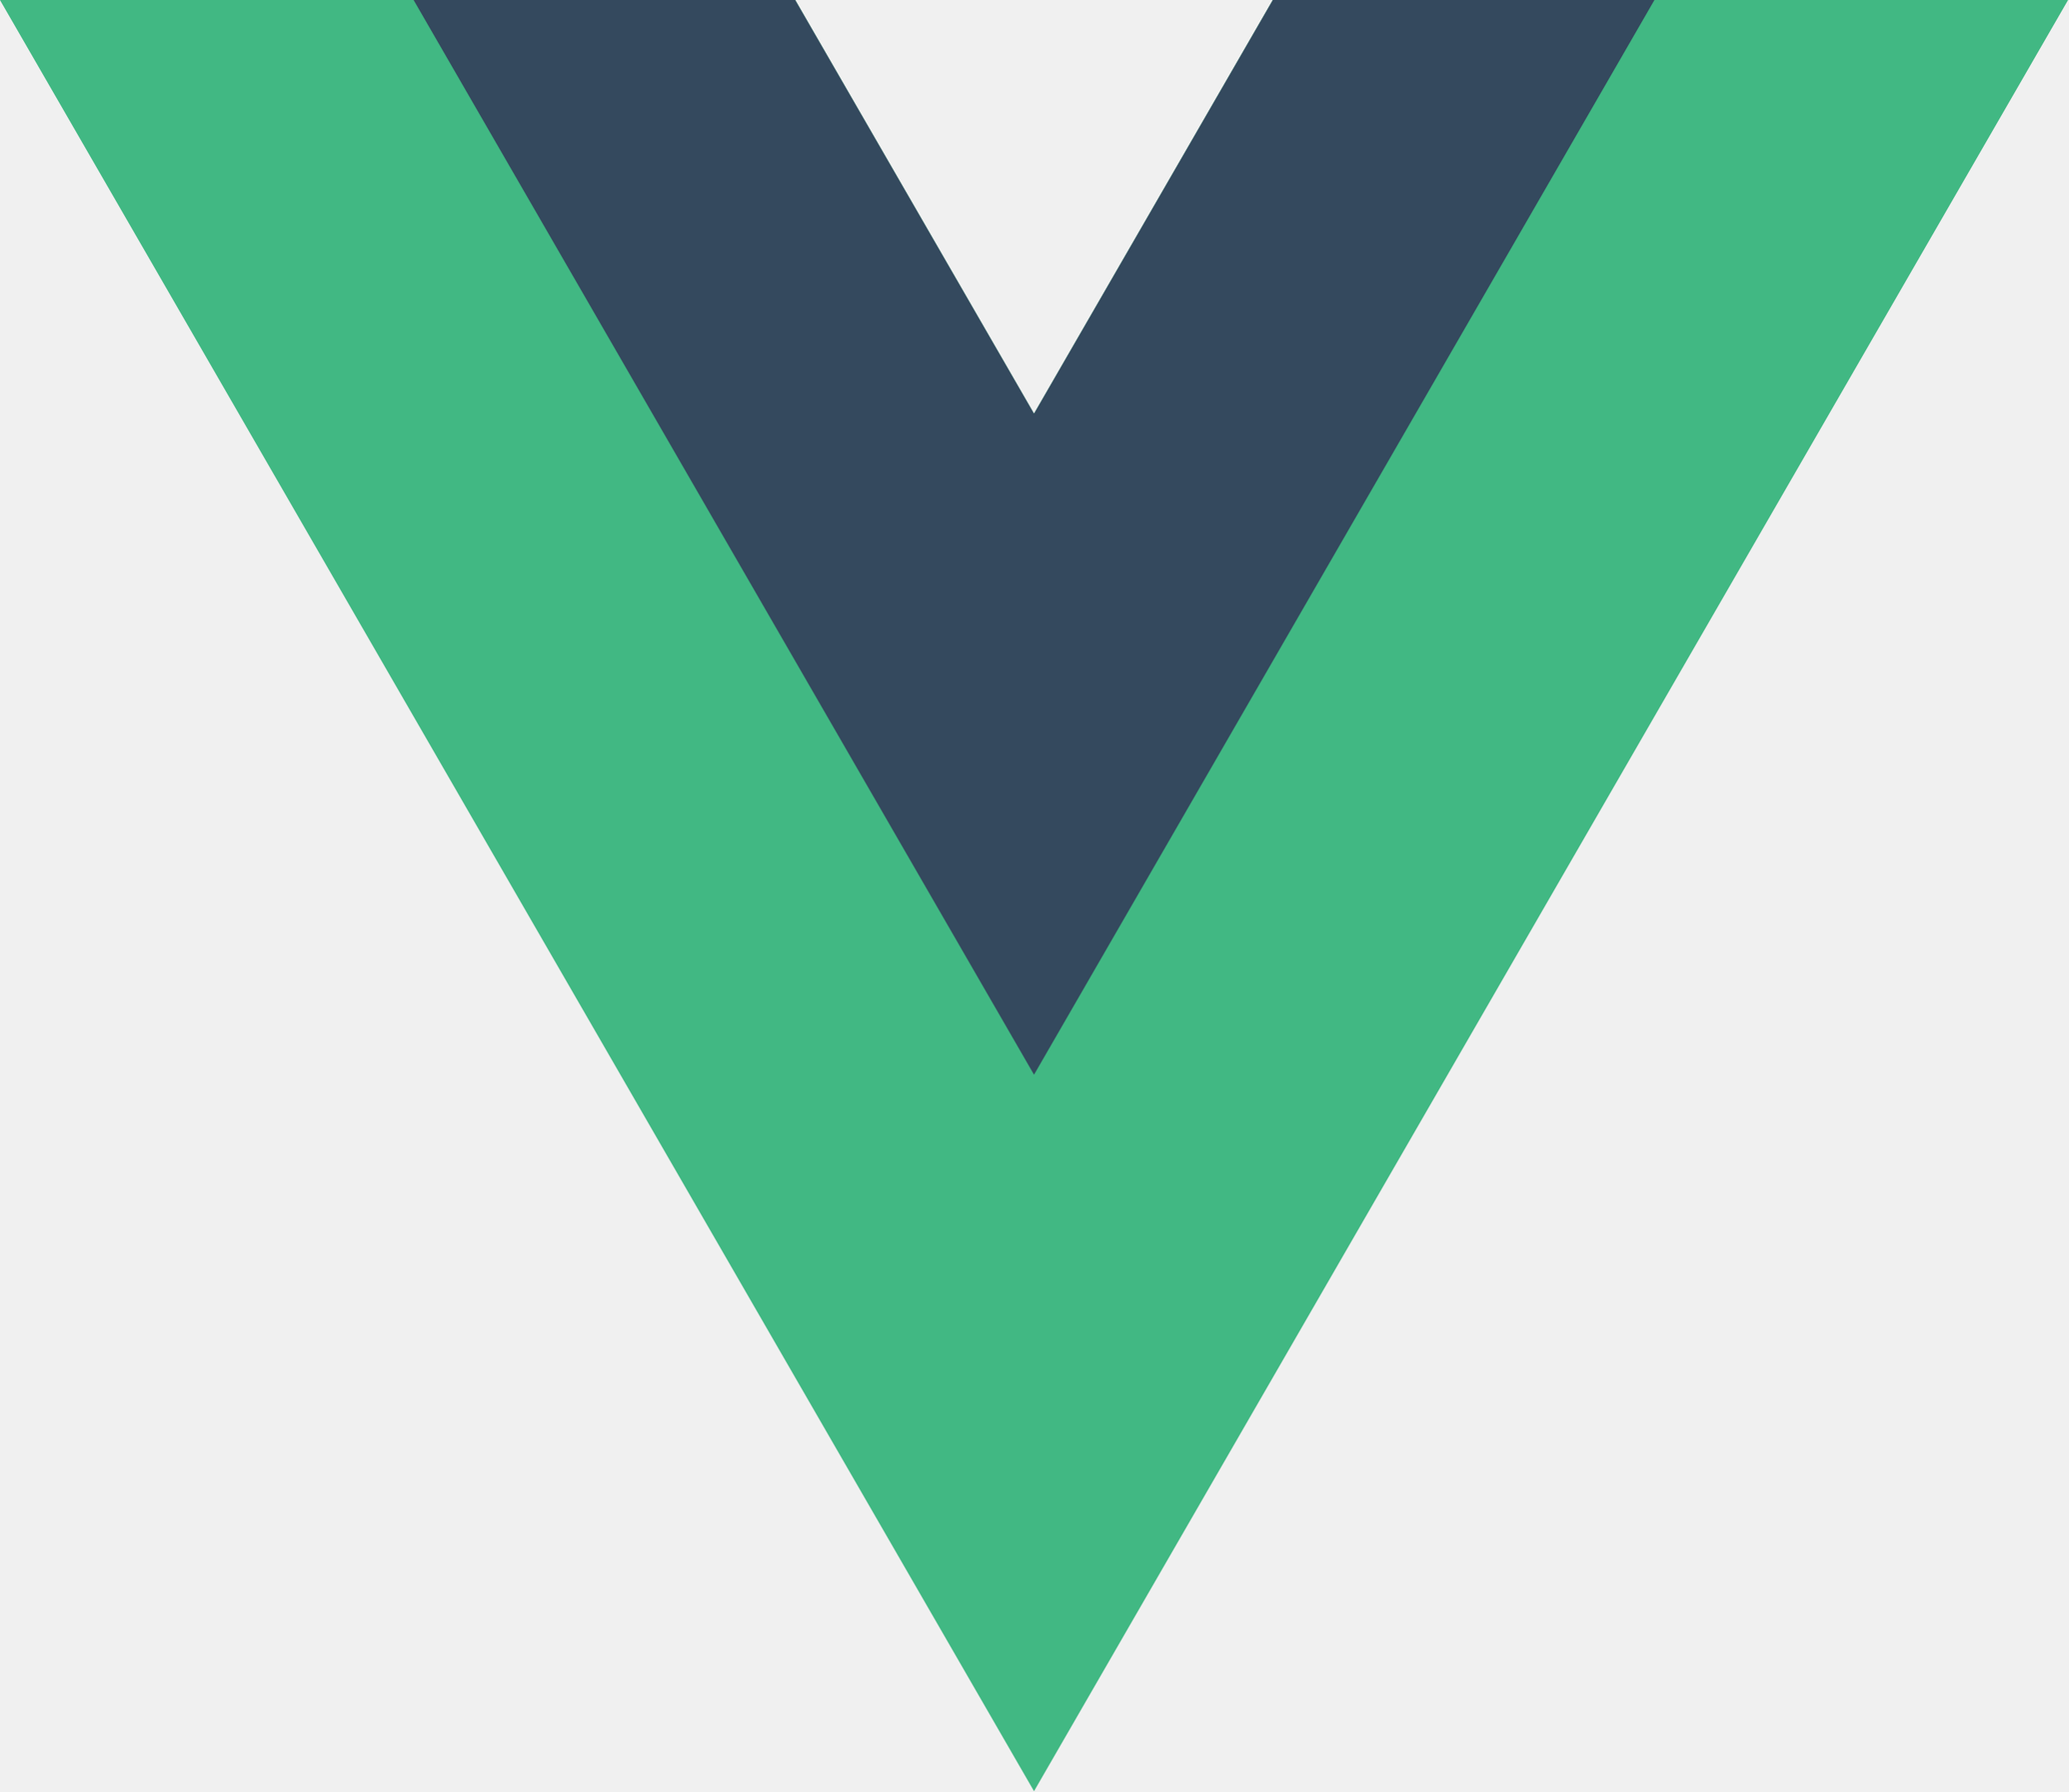
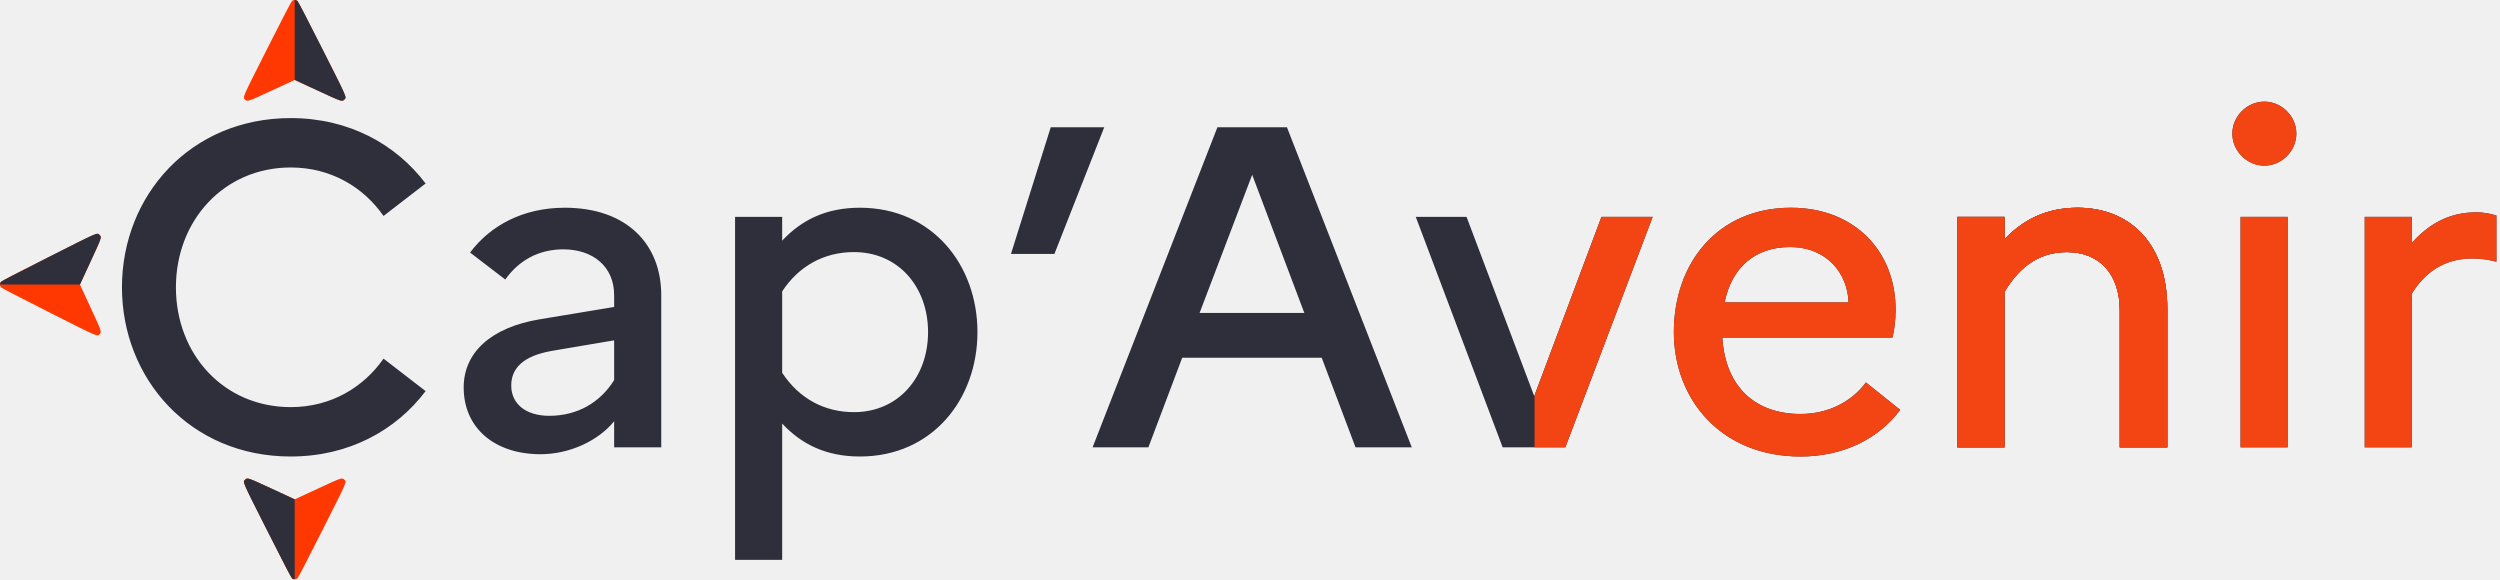
- <svg xmlns="http://www.w3.org/2000/svg" viewBox="0 0 261.76 226.69">
-   <path d="M161.096.001l-30.225 52.351L100.647.001H-.005l130.877 226.688L261.749.001z" fill="#41b883" />
-   <path d="M161.096.001l-30.225 52.351L100.647.001H52.346l78.526 136.01L209.398.001z" fill="#34495e" />
+ <svg xmlns="http://www.w3.org/2000/svg" width="246" height="57" viewBox="0 0 246 57" fill="none">
+   <path d="M28.605 40.06C32.565 40.06 35.76 38.125 37.74 35.29L41.88 38.485C38.955 42.355 34.32 44.92 28.605 44.92C18.705 44.92 12 37.27 12 28.27C12 19.27 18.705 11.62 28.605 11.62C34.32 11.62 38.955 14.185 41.88 18.055L37.74 21.25C35.76 18.415 32.565 16.48 28.605 16.48C22.035 16.48 17.31 21.7 17.31 28.27C17.31 34.885 22.035 40.06 28.605 40.06ZM53.185 44.695C48.685 44.695 45.626 42.13 45.626 38.125C45.626 34.705 48.281 32.23 53.096 31.42L60.431 30.205V29.035C60.431 26.245 58.361 24.535 55.435 24.535C52.961 24.535 51.026 25.66 49.721 27.505L46.255 24.85C48.281 22.15 51.52 20.44 55.571 20.44C61.691 20.44 65.066 24.04 65.066 29.035V44.02H60.431V41.455C58.81 43.435 55.975 44.695 53.185 44.695ZM50.306 37.945C50.306 39.7 51.7 40.915 54.041 40.915C56.876 40.915 59.081 39.565 60.431 37.405V33.49L54.31 34.525C51.475 35.02 50.306 36.235 50.306 37.945ZM72.331 55.09V21.34H76.966V23.68C78.901 21.61 81.331 20.44 84.616 20.44C91.726 20.44 96.181 26.065 96.181 32.68C96.181 39.295 91.726 44.92 84.616 44.92C81.331 44.92 78.901 43.75 76.966 41.68V55.09H72.331ZM84.031 24.805C81.061 24.805 78.586 26.2 76.966 28.675V36.685C78.631 39.205 81.106 40.555 84.031 40.555C88.396 40.555 91.321 37.135 91.321 32.68C91.321 28.225 88.396 24.805 84.031 24.805ZM103.754 24.985H99.479L103.394 12.52H108.659L103.754 24.985ZM107.51 44.02L119.795 12.52H126.635L138.92 44.02H133.385L130.055 35.2H116.33L113 44.02H107.51ZM118.04 30.79H128.345L123.215 17.2L118.04 30.79ZM139.313 21.34H144.308L150.968 38.98L157.583 21.34H162.623L154.028 44.02H147.863L139.313 21.34ZM186.981 40.33C184.866 43.165 181.401 44.92 177.171 44.92C169.341 44.92 164.706 39.295 164.706 32.68C164.706 25.885 169.026 20.44 176.226 20.44C182.481 20.44 186.531 24.715 186.531 30.475C186.531 31.51 186.396 32.545 186.216 33.22H169.476C169.791 38.17 172.806 40.735 177.171 40.735C179.916 40.735 182.211 39.52 183.606 37.63L186.981 40.33ZM176.136 24.31C172.761 24.31 170.421 26.245 169.701 29.755H181.896C181.806 26.92 179.781 24.31 176.136 24.31ZM192.609 44.02V21.34H197.244V23.545C198.954 21.745 201.204 20.44 204.444 20.44C209.439 20.44 213.264 23.815 213.264 30.385V44.02H208.584V30.565C208.584 26.965 206.604 24.805 203.364 24.805C200.259 24.805 198.414 26.74 197.244 28.72V44.02H192.609ZM222.811 16.3C221.101 16.3 219.661 14.86 219.661 13.15C219.661 11.44 221.101 10 222.811 10C224.521 10 225.961 11.44 225.961 13.15C225.961 14.86 224.521 16.3 222.811 16.3ZM220.471 44.02V21.34H225.106V44.02H220.471ZM232.687 44.02V21.34H237.322V23.905C238.897 22.15 240.877 20.89 243.667 20.89C244.387 20.89 245.062 21.025 245.647 21.205V25.75C244.927 25.57 244.207 25.435 243.262 25.435C240.382 25.435 238.492 26.965 237.322 28.9V44.02H232.687Z" fill="#2F2F3B" />
+   <path d="M192.609 21.34V44.02H197.244V28.72C198.414 26.74 200.259 24.805 203.364 24.805C206.604 24.805 208.584 26.965 208.584 30.565V44.02H213.264V30.385C213.264 23.815 209.439 20.44 204.444 20.44C201.204 20.44 198.954 21.745 197.244 23.545V21.34H192.609Z" fill="#2F2F3B" />
+   <g clip-path="url(#clip0_24_294)">
+     <path d="M28.605 40.06C32.565 40.06 35.76 38.125 37.74 35.29L41.88 38.485C38.955 42.355 34.32 44.92 28.605 44.92C18.705 44.92 12 37.27 12 28.27C12 19.27 18.705 11.62 28.605 11.62C34.32 11.62 38.955 14.185 41.88 18.055L37.74 21.25C35.76 18.415 32.565 16.48 28.605 16.48C22.035 16.48 17.31 21.7 17.31 28.27C17.31 34.885 22.035 40.06 28.605 40.06ZM53.185 44.695C48.685 44.695 45.626 42.13 45.626 38.125C45.626 34.705 48.281 32.23 53.096 31.42L60.431 30.205V29.035C60.431 26.245 58.361 24.535 55.435 24.535C52.961 24.535 51.026 25.66 49.721 27.505L46.255 24.85C48.281 22.15 51.52 20.44 55.571 20.44C61.691 20.44 65.066 24.04 65.066 29.035V44.02H60.431V41.455C58.81 43.435 55.975 44.695 53.185 44.695ZM50.306 37.945C50.306 39.7 51.7 40.915 54.041 40.915C56.876 40.915 59.081 39.565 60.431 37.405V33.49L54.31 34.525C51.475 35.02 50.306 36.235 50.306 37.945ZM72.331 55.09V21.34H76.966V23.68C78.901 21.61 81.331 20.44 84.616 20.44C91.726 20.44 96.181 26.065 96.181 32.68C96.181 39.295 91.726 44.92 84.616 44.92C81.331 44.92 78.901 43.75 76.966 41.68V55.09H72.331ZM84.031 24.805C81.061 24.805 78.586 26.2 76.966 28.675V36.685C78.631 39.205 81.106 40.555 84.031 40.555C88.396 40.555 91.321 37.135 91.321 32.68C91.321 28.225 88.396 24.805 84.031 24.805ZM103.754 24.985H99.479L103.394 12.52H108.659L103.754 24.985ZM107.51 44.02L119.795 12.52H126.635L138.92 44.02H133.385L130.055 35.2H116.33L113 44.02H107.51ZM118.04 30.79H128.345L123.215 17.2L118.04 30.79ZM139.313 21.34H144.308L150.968 38.98L157.583 21.34H162.623L154.028 44.02H147.863L139.313 21.34ZM186.981 40.33C184.866 43.165 181.401 44.92 177.171 44.92C169.341 44.92 164.706 39.295 164.706 32.68C164.706 25.885 169.026 20.44 176.226 20.44C182.481 20.44 186.531 24.715 186.531 30.475C186.531 31.51 186.396 32.545 186.216 33.22H169.476C169.791 38.17 172.806 40.735 177.171 40.735C179.916 40.735 182.211 39.52 183.606 37.63L186.981 40.33ZM176.136 24.31C172.761 24.31 170.421 26.245 169.701 29.755H181.896C181.806 26.92 179.781 24.31 176.136 24.31ZM192.609 44.02V21.34H197.244V23.545C198.954 21.745 201.204 20.44 204.444 20.44C209.439 20.44 213.264 23.815 213.264 30.385V44.02H208.584V30.565C208.584 26.965 206.604 24.805 203.364 24.805C200.259 24.805 198.414 26.74 197.244 28.72V44.02H192.609ZM222.811 16.3C221.101 16.3 219.661 14.86 219.661 13.15C219.661 11.44 221.101 10 222.811 10C224.521 10 225.961 11.44 225.961 13.15C225.961 14.86 224.521 16.3 222.811 16.3ZM220.471 44.02V21.34H225.106V44.02H220.471ZM232.687 44.02V21.34H237.322V23.905C238.897 22.15 240.877 20.89 243.667 20.89C244.387 20.89 245.062 21.025 245.647 21.205V25.75C244.927 25.57 244.207 25.435 243.262 25.435C240.382 25.435 238.492 26.965 237.322 28.9V44.02H232.687Z" fill="#F34414" />
+     <path d="M192.609 21.34V44.02H197.244V28.72C198.414 26.74 200.259 24.805 203.364 24.805C206.604 24.805 208.584 26.965 208.584 30.565V44.02H213.264V30.385C213.264 23.815 209.439 20.44 204.444 20.44C201.204 20.44 198.954 21.745 197.244 23.545V21.34H192.609Z" fill="#F34414" />
+   </g>
+   <path fill-rule="evenodd" clip-rule="evenodd" d="M0.11 28.277C0.184 28.358 1.693 29.14 4.775 30.697C9.799 33.234 9.552 33.126 9.798 32.88C10.021 32.657 10.022 32.657 8.89 30.213L7.865 28L8.89 25.787C10.022 23.343 10.021 23.343 9.798 23.12C9.552 22.874 9.799 22.766 4.775 25.303C1.693 26.86 0.184 27.642 0.11 27.723C0.028 27.811 0 27.882 0 28C0 28.118 0.028 28.189 0.11 28.277Z" fill="#FF3700" />
+   <g clip-path="url(#clip1_24_294)">
+     <g clip-path="url(#clip2_24_294)">
+       <path fill-rule="evenodd" clip-rule="evenodd" d="M0.11 28.278C0.184 28.358 1.693 29.14 4.775 30.697C9.799 33.234 9.552 33.126 9.798 32.881C10.021 32.657 10.022 32.657 8.89 30.213L7.865 28L8.89 25.787C10.022 23.343 10.021 23.344 9.798 23.12C9.552 22.874 9.799 22.767 4.775 25.304C1.693 26.86 0.184 27.643 0.11 27.723C0.028 27.811 0 27.883 0 28C0 28.118 0.028 28.19 0.11 28.278Z" fill="#2F2F3B" />
+     </g>
+   </g>
+   <path fill-rule="evenodd" clip-rule="evenodd" d="M29.277 56.89C29.358 56.816 30.14 55.307 31.697 52.225C34.234 47.201 34.126 47.448 33.88 47.202C33.657 46.979 33.657 46.978 31.213 48.11L29 49.135L26.787 48.11C24.343 46.978 24.343 46.979 24.12 47.202C23.874 47.448 23.766 47.201 26.303 52.225C27.86 55.307 28.642 56.816 28.723 56.89C28.811 56.972 28.882 57 29 57C29.118 57 29.189 56.972 29.277 56.89Z" fill="#FF3700" />
+   <g clip-path="url(#clip3_24_294)">
+     <g clip-path="url(#clip4_24_294)">
+       <path fill-rule="evenodd" clip-rule="evenodd" d="M29.278 56.89C29.358 56.816 30.14 55.307 31.697 52.225C34.234 47.201 34.126 47.448 33.881 47.202C33.657 46.979 33.657 46.978 31.213 48.11L29 49.135L26.787 48.11C24.343 46.978 24.344 46.979 24.12 47.202C23.874 47.448 23.767 47.201 26.304 52.225C27.86 55.307 28.643 56.816 28.723 56.89C28.811 56.972 28.883 57 29 57C29.118 57 29.19 56.972 29.278 56.89Z" fill="#2F2F3B" />
+     </g>
+   </g>
+   <path fill-rule="evenodd" clip-rule="evenodd" d="M28.723 0.11C28.642 0.184 27.86 1.693 26.303 4.775C23.766 9.799 23.874 9.552 24.12 9.798C24.343 10.021 24.343 10.022 26.787 8.89L29 7.865L31.213 8.89C33.657 10.022 33.657 10.021 33.88 9.798C34.126 9.552 34.234 9.799 31.697 4.775C30.14 1.693 29.358 0.184 29.277 0.11C29.189 0.028 29.118 0 29 0C28.882 0 28.811 0.028 28.723 0.11Z" fill="#FF3700" />
+   <g clip-path="url(#clip5_24_294)">
+     <g clip-path="url(#clip6_24_294)">
+       <path fill-rule="evenodd" clip-rule="evenodd" d="M28.722 0.11C28.642 0.184 27.86 1.693 26.303 4.775C23.766 9.799 23.874 9.552 24.119 9.798C24.343 10.021 24.343 10.022 26.787 8.89L29 7.865L31.213 8.89C33.657 10.022 33.656 10.021 33.88 9.798C34.126 9.552 34.233 9.799 31.696 4.775C30.14 1.693 29.357 0.184 29.277 0.11C29.189 0.028 29.117 0 29 0C28.882 0 28.81 0.028 28.722 0.11Z" fill="#2F2F3B" />
+     </g>
+   </g>
+   <defs>
+     <clipPath id="clip0_24_294">
+       <rect width="95" height="45" fill="white" transform="translate(151 10)" />
+     </clipPath>
+     <clipPath id="clip1_24_294">
+       <rect width="10" height="5" fill="white" transform="translate(0 23.0003)" />
+     </clipPath>
+     <clipPath id="clip2_24_294">
+       <rect width="9.914" height="10" fill="white" transform="translate(0 23.0003)" />
+     </clipPath>
+     <clipPath id="clip3_24_294">
+       <rect width="10" height="5" fill="white" transform="matrix(0 -1 1 0 24.0003 57)" />
+     </clipPath>
+     <clipPath id="clip4_24_294">
+       <rect width="9.914" height="10" fill="white" transform="matrix(0 -1 1 0 24.0003 57)" />
+     </clipPath>
+     <clipPath id="clip5_24_294">
+       <rect width="10" height="5" fill="white" transform="matrix(0 1 -1 0 33.9997 0)" />
+     </clipPath>
+     <clipPath id="clip6_24_294">
+       <rect width="9.914" height="10" fill="white" transform="matrix(0 1 -1 0 33.9997 0)" />
+     </clipPath>
+   </defs>
</svg>
